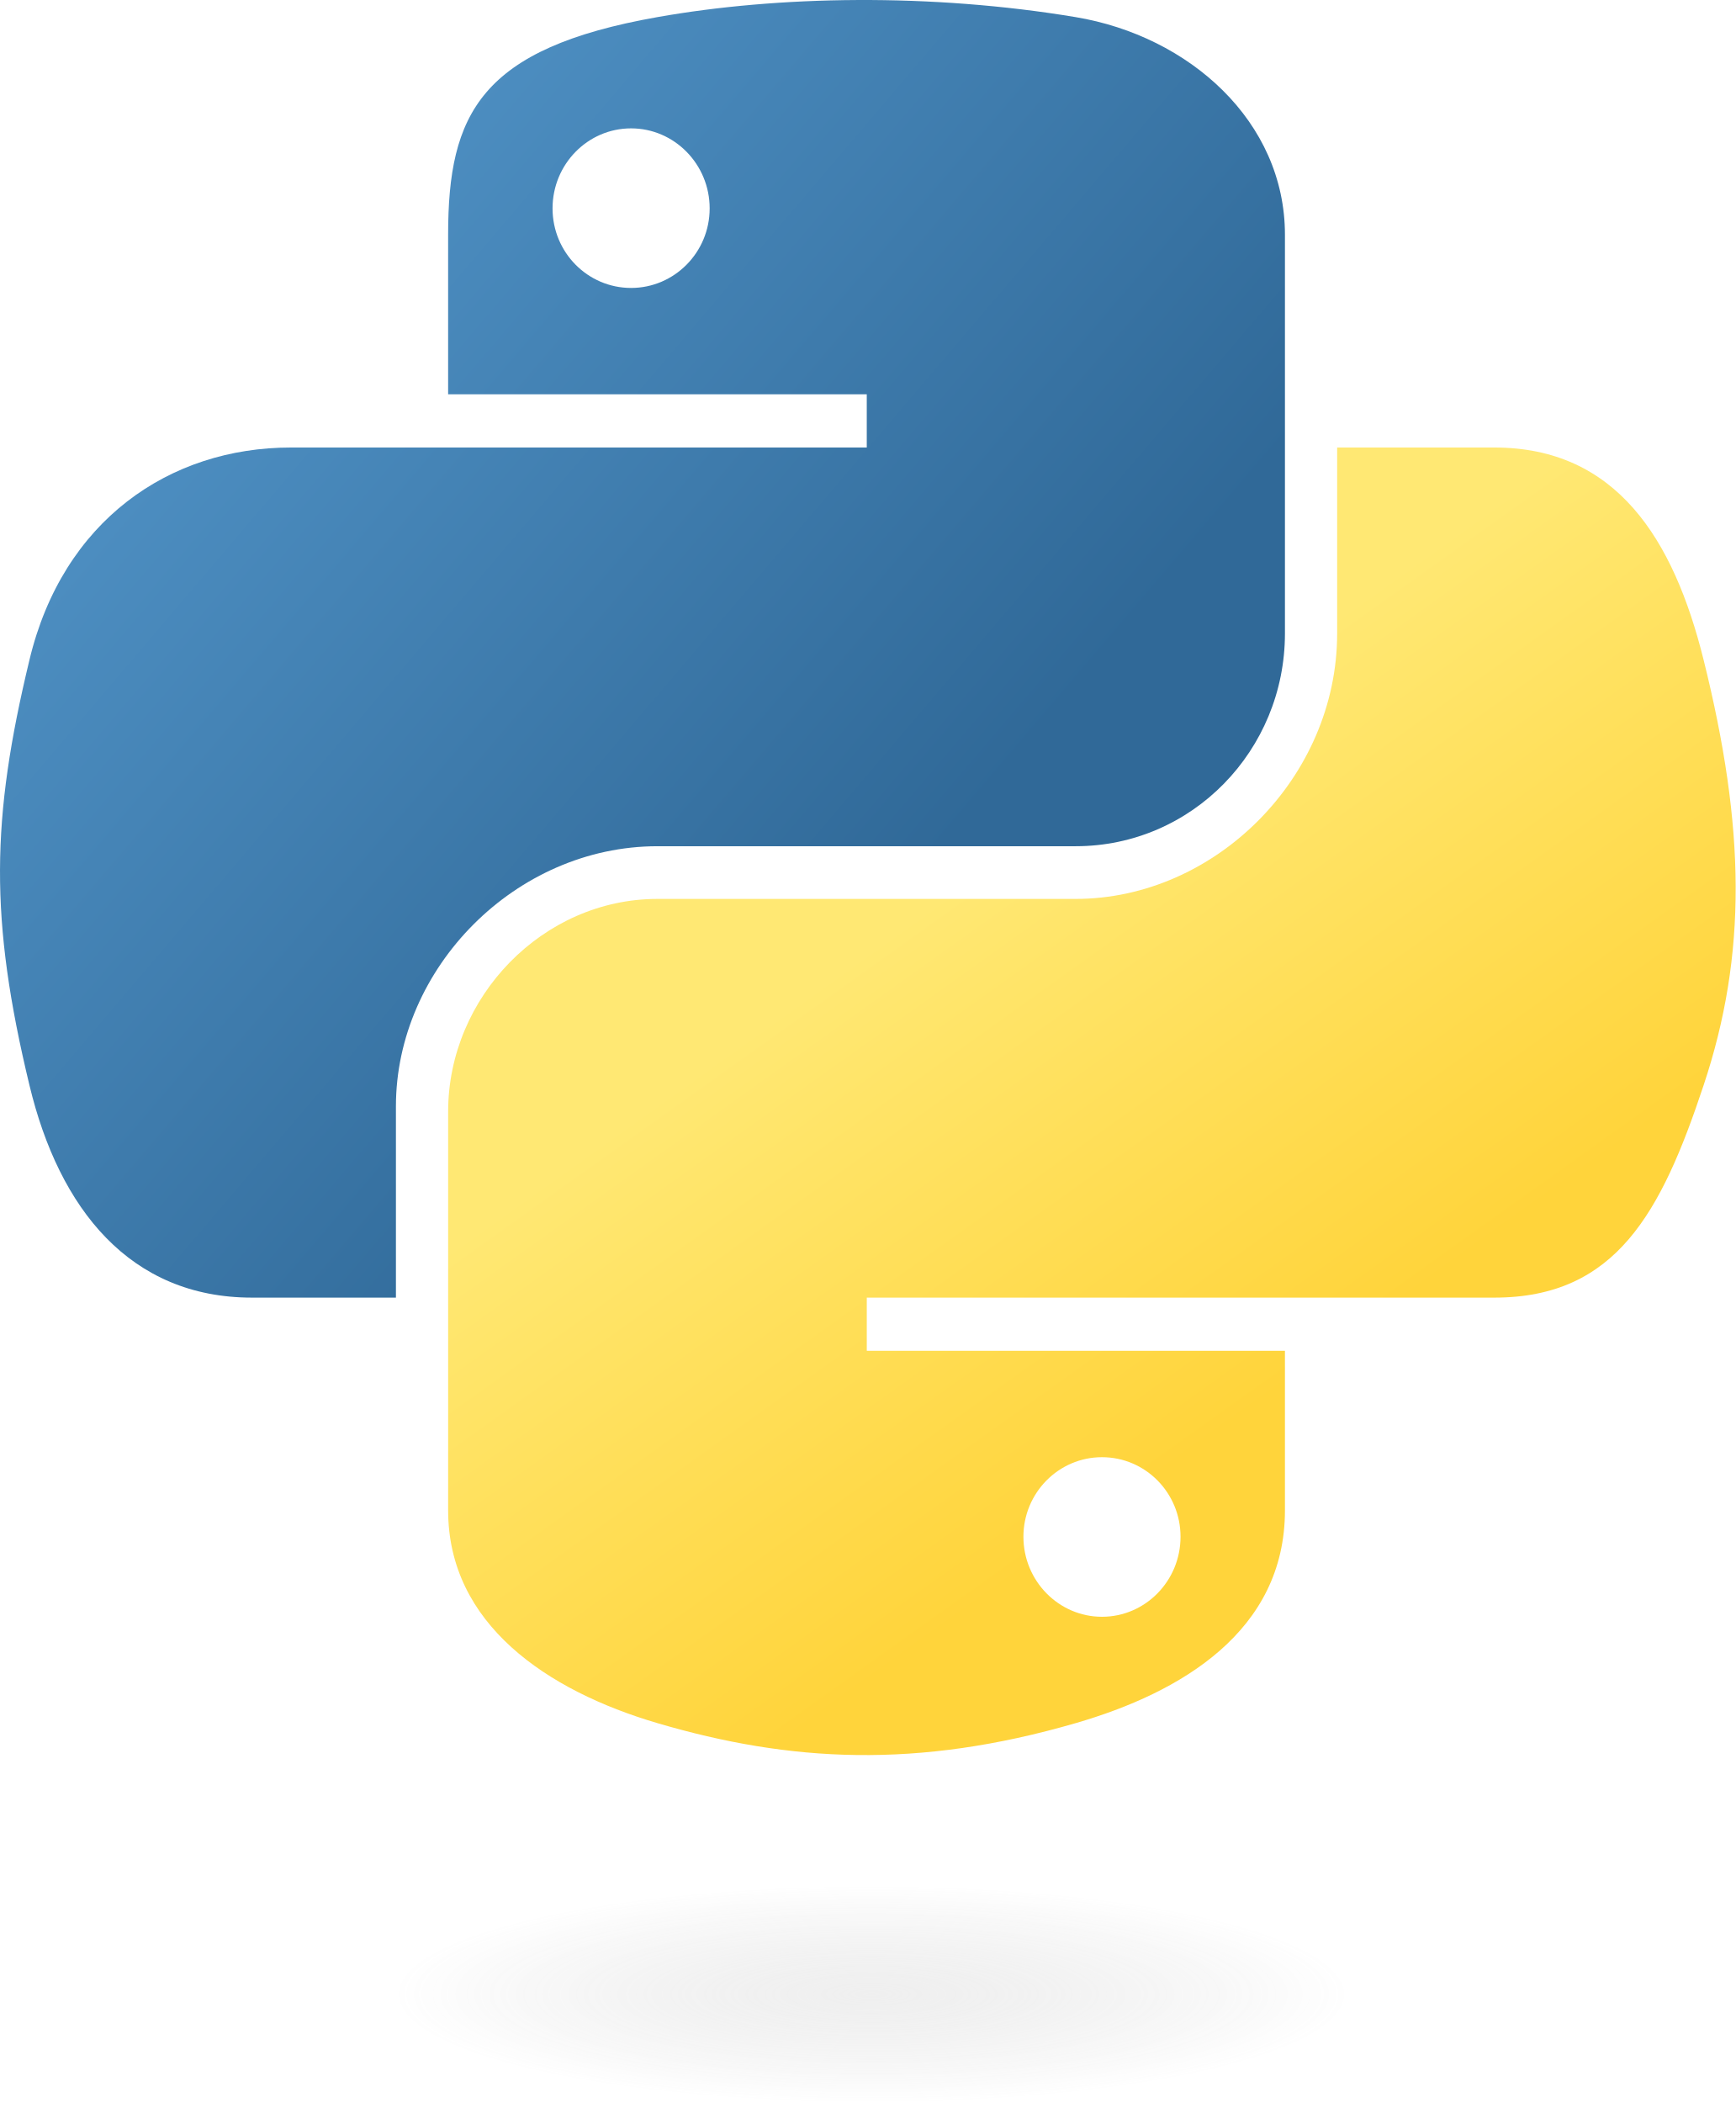
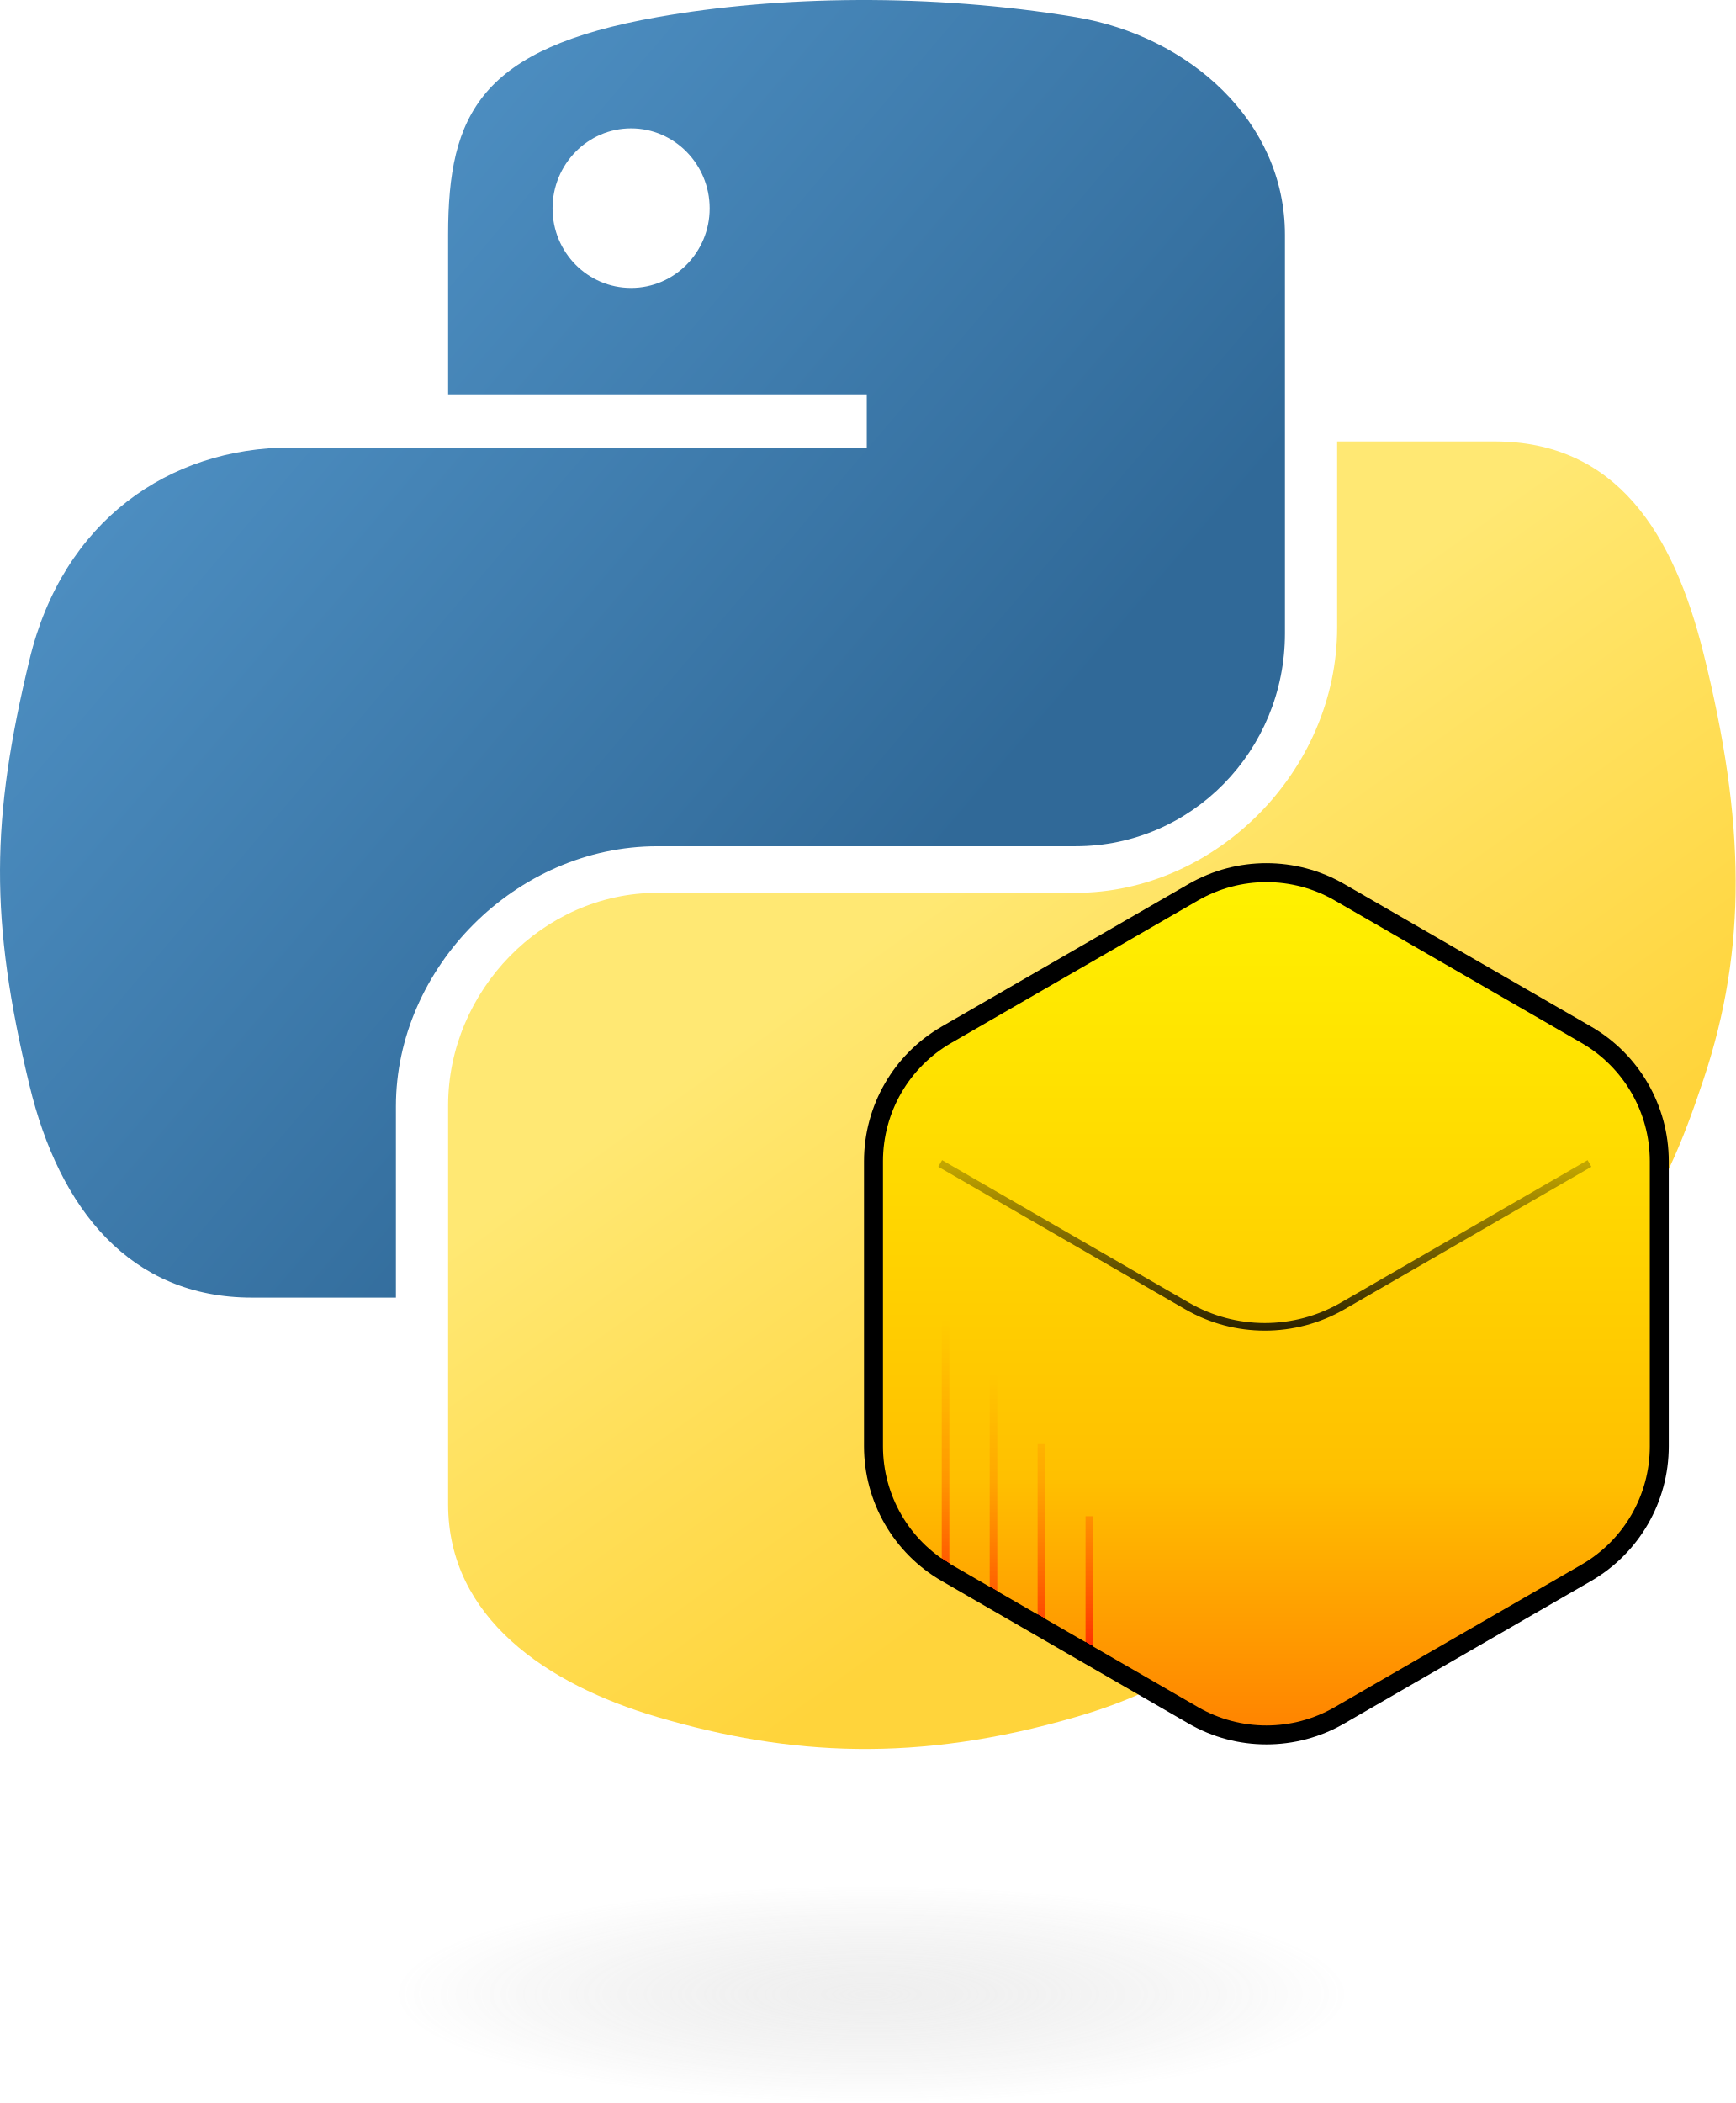
<svg xmlns="http://www.w3.org/2000/svg" xmlns:xlink="http://www.w3.org/1999/xlink" version="1.0" id="svg2" width="83.371pt" height="101.001pt">
  <defs id="defs4">
    <linearGradient id="linearGradient2795">
      <stop style="stop-color:#b8b8b8;stop-opacity:0.498;" offset="0" id="stop2797" />
      <stop style="stop-color:#7f7f7f;stop-opacity:0;" offset="1" id="stop2799" />
    </linearGradient>
    <linearGradient id="linearGradient2787">
      <stop style="stop-color:#7f7f7f;stop-opacity:0.5;" offset="0" id="stop2789" />
      <stop style="stop-color:#7f7f7f;stop-opacity:0;" offset="1" id="stop2791" />
    </linearGradient>
    <linearGradient id="linearGradient3676">
      <stop style="stop-color:#b2b2b2;stop-opacity:0.5;" offset="0" id="stop3678" />
      <stop style="stop-color:#b3b3b3;stop-opacity:0;" offset="1" id="stop3680" />
    </linearGradient>
    <linearGradient id="linearGradient3236">
      <stop style="stop-color:#f4f4f4;stop-opacity:1" offset="0" id="stop3244" />
      <stop style="stop-color:white;stop-opacity:1" offset="1" id="stop3240" />
    </linearGradient>
    <linearGradient id="linearGradient4671">
      <stop style="stop-color:#ffd43b;stop-opacity:1;" offset="0" id="stop4673" />
      <stop style="stop-color:#ffe873;stop-opacity:1" offset="1" id="stop4675" />
    </linearGradient>
    <linearGradient id="linearGradient4689">
      <stop style="stop-color:#5a9fd4;stop-opacity:1;" offset="0" id="stop4691" />
      <stop style="stop-color:#306998;stop-opacity:1;" offset="1" id="stop4693" />
    </linearGradient>
    <linearGradient x1="224.24" y1="144.757" x2="-65.309" y2="144.757" id="linearGradient2987" xlink:href="#linearGradient4671" gradientUnits="userSpaceOnUse" gradientTransform="translate(100.2702,99.61116)" />
    <linearGradient x1="172.942" y1="77.476" x2="26.67" y2="76.313" id="linearGradient2990" xlink:href="#linearGradient4689" gradientUnits="userSpaceOnUse" gradientTransform="translate(100.2702,99.61116)" />
    <linearGradient xlink:href="#linearGradient4689" id="linearGradient2587" gradientUnits="userSpaceOnUse" gradientTransform="translate(100.2702,99.61116)" x1="172.942" y1="77.476" x2="26.67" y2="76.313" />
    <linearGradient xlink:href="#linearGradient4671" id="linearGradient2589" gradientUnits="userSpaceOnUse" gradientTransform="translate(100.2702,99.61116)" x1="224.24" y1="144.757" x2="-65.309" y2="144.757" />
    <linearGradient xlink:href="#linearGradient4689" id="linearGradient2248" gradientUnits="userSpaceOnUse" gradientTransform="translate(100.2702,99.61116)" x1="172.942" y1="77.476" x2="26.67" y2="76.313" />
    <linearGradient xlink:href="#linearGradient4671" id="linearGradient2250" gradientUnits="userSpaceOnUse" gradientTransform="translate(100.2702,99.61116)" x1="224.24" y1="144.757" x2="-65.309" y2="144.757" />
    <linearGradient xlink:href="#linearGradient4671" id="linearGradient2255" gradientUnits="userSpaceOnUse" gradientTransform="matrix(0.562541,0,0,0.567972,-11.5974,-7.60954)" x1="224.24" y1="144.757" x2="-65.309" y2="144.757" />
    <linearGradient xlink:href="#linearGradient4689" id="linearGradient2258" gradientUnits="userSpaceOnUse" gradientTransform="matrix(0.562541,0,0,0.567972,-11.5974,-7.60954)" x1="172.942" y1="76.176" x2="26.67" y2="76.313" />
    <radialGradient xlink:href="#linearGradient2795" id="radialGradient2801" cx="61.519" cy="132.286" fx="61.519" fy="132.286" r="29.037" gradientTransform="matrix(1,0,0,0.177966,0,108.7434)" gradientUnits="userSpaceOnUse" />
-     <linearGradient xlink:href="#linearGradient4671" id="linearGradient1475" gradientUnits="userSpaceOnUse" gradientTransform="matrix(0.562541,0,0,0.567972,-14.99112,-11.70237)" x1="150.961" y1="192.352" x2="112.031" y2="137.273" />
+     <linearGradient xlink:href="#linearGradient4671" id="linearGradient1475" gradientUnits="userSpaceOnUse" gradientTransform="matrix(0.562541,0,0,0.567972,-14.99115,-12.09287)" x1="150.961" y1="192.352" x2="112.031" y2="137.273" />
    <linearGradient xlink:href="#linearGradient4689" id="linearGradient1478" gradientUnits="userSpaceOnUse" gradientTransform="matrix(0.562541,0,0,0.567972,-14.99112,-11.70237)" x1="26.649" y1="20.604" x2="135.665" y2="114.398" />
    <radialGradient xlink:href="#linearGradient2795" id="radialGradient1480" gradientUnits="userSpaceOnUse" gradientTransform="matrix(1.7490565e-8,-0.239947,1.054668,3.7915457e-7,-83.7008,142.462)" cx="61.519" cy="132.286" fx="61.519" fy="132.286" r="29.037" />
+     <linearGradient id="paint0_linear_0_1" x1="19.387" y1="0" x2="19.387" y2="38.774" gradientUnits="userSpaceOnUse">
+       <stop stop-color="#FFF500" id="stop492" />
+       <stop offset="0.687" stop-color="#FFC000" id="stop494" />
+       <stop offset="1" stop-color="#FF7A00" id="stop496" />
+     </linearGradient>
+     <linearGradient id="paint1_linear_0_1" x1="19.308" y1="22.394" x2="19.308" y2="13.611" gradientUnits="userSpaceOnUse">
+       <stop id="stop499" />
+       <stop offset="1" stop-opacity="0.24" id="stop501" />
+     </linearGradient>
+     <linearGradient id="paint2_linear_0_1" x1="9.86" y1="22.236" x2="9.86" y2="33.868" gradientUnits="userSpaceOnUse">
+       <stop stop-opacity="0" id="stop504" />
+       <stop offset="1" id="stop506" />
+     </linearGradient>
+     <linearGradient id="paint3_linear_0_1" x1="6.5" y1="20" x2="6.5" y2="30.287" gradientUnits="userSpaceOnUse">
+       <stop stop-opacity="0" id="stop509" />
+       <stop offset="1" id="stop511" />
+     </linearGradient>
+     <linearGradient id="paint4_linear_0_1" x1="9.881" y1="22.236" x2="9.881" y2="33.868" gradientUnits="userSpaceOnUse">
+       <stop stop-opacity="0" id="stop514" />
+       <stop offset="1" id="stop516" />
+     </linearGradient>
+     <linearGradient id="paint5_linear_0_1" x1="10.14" y1="22.236" x2="10.14" y2="33.868" gradientUnits="userSpaceOnUse">
+       <stop stop-opacity="0" id="stop519" />
+       <stop offset="1" id="stop521" />
+     </linearGradient>
  </defs>
  <path style="fill:url(#linearGradient1478);fill-opacity:1" d="M 54.919,9.1927421e-4 C 50.335,0.022 45.958,0.413 42.106,1.095 30.76,3.099 28.7,7.295 28.7,15.032 v 10.219 h 26.812 v 3.406 h -26.812 -10.062 c -7.792,0 -14.616,4.684 -16.75,13.594 -2.462,10.213 -2.571,16.586 0,27.25 1.906,7.938 6.458,13.594 14.25,13.594 h 9.219 v -12.25 c 0,-8.85 7.657,-16.656 16.75,-16.656 h 26.781 c 7.455,0 13.406,-6.138 13.406,-13.625 v -25.531 c 0,-7.266 -6.13,-12.725 -13.406,-13.937 C 64.282,0.328 59.502,-0.02 54.919,9.1927421e-4 Z m -14.5,8.219 c 2.77,0 5.031,2.299 5.031,5.125 -2e-6,2.816 -2.262,5.094 -5.031,5.094 -2.779,-1e-6 -5.031,-2.277 -5.031,-5.094 -10e-7,-2.826 2.252,-5.125 5.031,-5.125 z" id="path1948" />
-   <path style="fill:url(#linearGradient1475);fill-opacity:1" d="m 85.638,28.657 v 11.906 c 0,9.231 -7.826,17 -16.75,17 h -26.781 c -7.336,0 -13.406,6.278 -13.406,13.625 v 25.531 c 0,7.266 6.319,11.54 13.406,13.625 8.487,2.496 16.626,2.947 26.781,0 6.75,-1.954 13.406,-5.888 13.406,-13.625 V 86.501 h -26.781 v -3.406 h 26.781 13.406 c 7.792,0 10.696,-5.435 13.406,-13.594 2.799,-8.399 2.68,-16.476 0,-27.25 -1.926,-7.757 -5.604,-13.594 -13.406,-13.594 z m -15.062,64.656 c 2.779,3e-6 5.031,2.277 5.031,5.094 -2e-6,2.826 -2.252,5.125 -5.031,5.125 -2.77,0 -5.031,-2.299 -5.031,-5.125 2e-6,-2.816 2.262,-5.094 5.031,-5.094 z" id="path1950" />
+   <path style="fill:url(#linearGradient1475);fill-opacity:1" d="m 85.638,28.267 v 11.906 c 0,9.231 -7.826,17 -16.75,17 H 42.106 c -7.336,0 -13.406,6.278 -13.406,13.625 v 25.531 c 0,7.266 6.319,11.54 13.406,13.625 8.487,2.496 16.626,2.947 26.781,0 6.75,-1.954 13.406,-5.888 13.406,-13.625 V 86.11 H 55.513 v -3.406 h 26.781 13.406 c 7.792,0 10.696,-5.435 13.406,-13.594 2.799,-8.399 2.68,-16.476 0,-27.25 -1.926,-7.757 -5.604,-13.594 -13.406,-13.594 z M 70.575,92.923 c 2.779,3e-6 5.031,2.277 5.031,5.094 -2e-6,2.826 -2.252,5.125 -5.031,5.125 -2.77,0 -5.031,-2.299 -5.031,-5.125 2e-6,-2.816 2.262,-5.094 5.031,-5.094 z" id="path1950" />
  <ellipse style="opacity:0.444;fill:url(#radialGradient1480);fill-opacity:1;fill-rule:nonzero;stroke:none;stroke-width:15.417;stroke-miterlimit:4;stroke-dasharray:none;stroke-opacity:1" id="path1894" cx="55.817" cy="127.701" rx="35.931" ry="6.967" />
+   <g style="fill:none" id="g557" transform="translate(-42.57511,-64.77658)">
+     <g id="g643" transform="matrix(1.534909,0,0,1.534909,93.92366,118.5077)">
+       <path d="m 22.434,2.216 10.301,5.947 c 1.885,1.088 3.046,3.1 3.046,5.277 v 11.895 c 0,2.177 -1.161,4.188 -3.046,5.277 l -10.301,5.947 c -1.885,1.088 -4.208,1.088 -6.093,0 L 6.04,30.611 C 4.154,29.523 2.993,27.511 2.993,25.334 V 13.44 c 0,-2.177 1.161,-4.188 3.047,-5.277 l 10.301,-5.947 c 1.885,-1.088 4.208,-1.088 6.093,1e-5 z" fill="url(#paint0_linear_0_1)" stroke="#000000" stroke-width="0.791" id="path476" style="fill:url(#paint0_linear_0_1)" />
+       <path d="m 5.777,13.533 10.301,5.947 c 2.008,1.159 4.481,1.159 6.489,0 l 10.301,-5.947" stroke="url(#paint1_linear_0_1)" stroke-width="0.317" id="path478" style="stroke:url(#paint1_linear_0_1)" />
+       <g style="mix-blend-mode:overlay" id="g488">
+         <path d="m 8,22.236 v 9.258" stroke="url(#paint2_linear_0_1)" stroke-width="0.317" id="path480" style="stroke:url(#paint2_linear_0_1)" />
+         <path d="M 6,20 V 30.287" stroke="url(#paint3_linear_0_1)" stroke-width="0.317" id="path482" style="stroke:url(#paint3_linear_0_1)" />
+         <path d="m 10,25.243 v 7.359" stroke="url(#paint4_linear_0_1)" stroke-width="0.317" id="path484" style="stroke:url(#paint4_linear_0_1)" />
+         <path d="m 12,28.25 v 5.618" stroke="url(#paint5_linear_0_1)" stroke-width="0.317" id="path486" style="stroke:url(#paint5_linear_0_1)" />
+       </g>
+     </g>
+   </g>
</svg>
